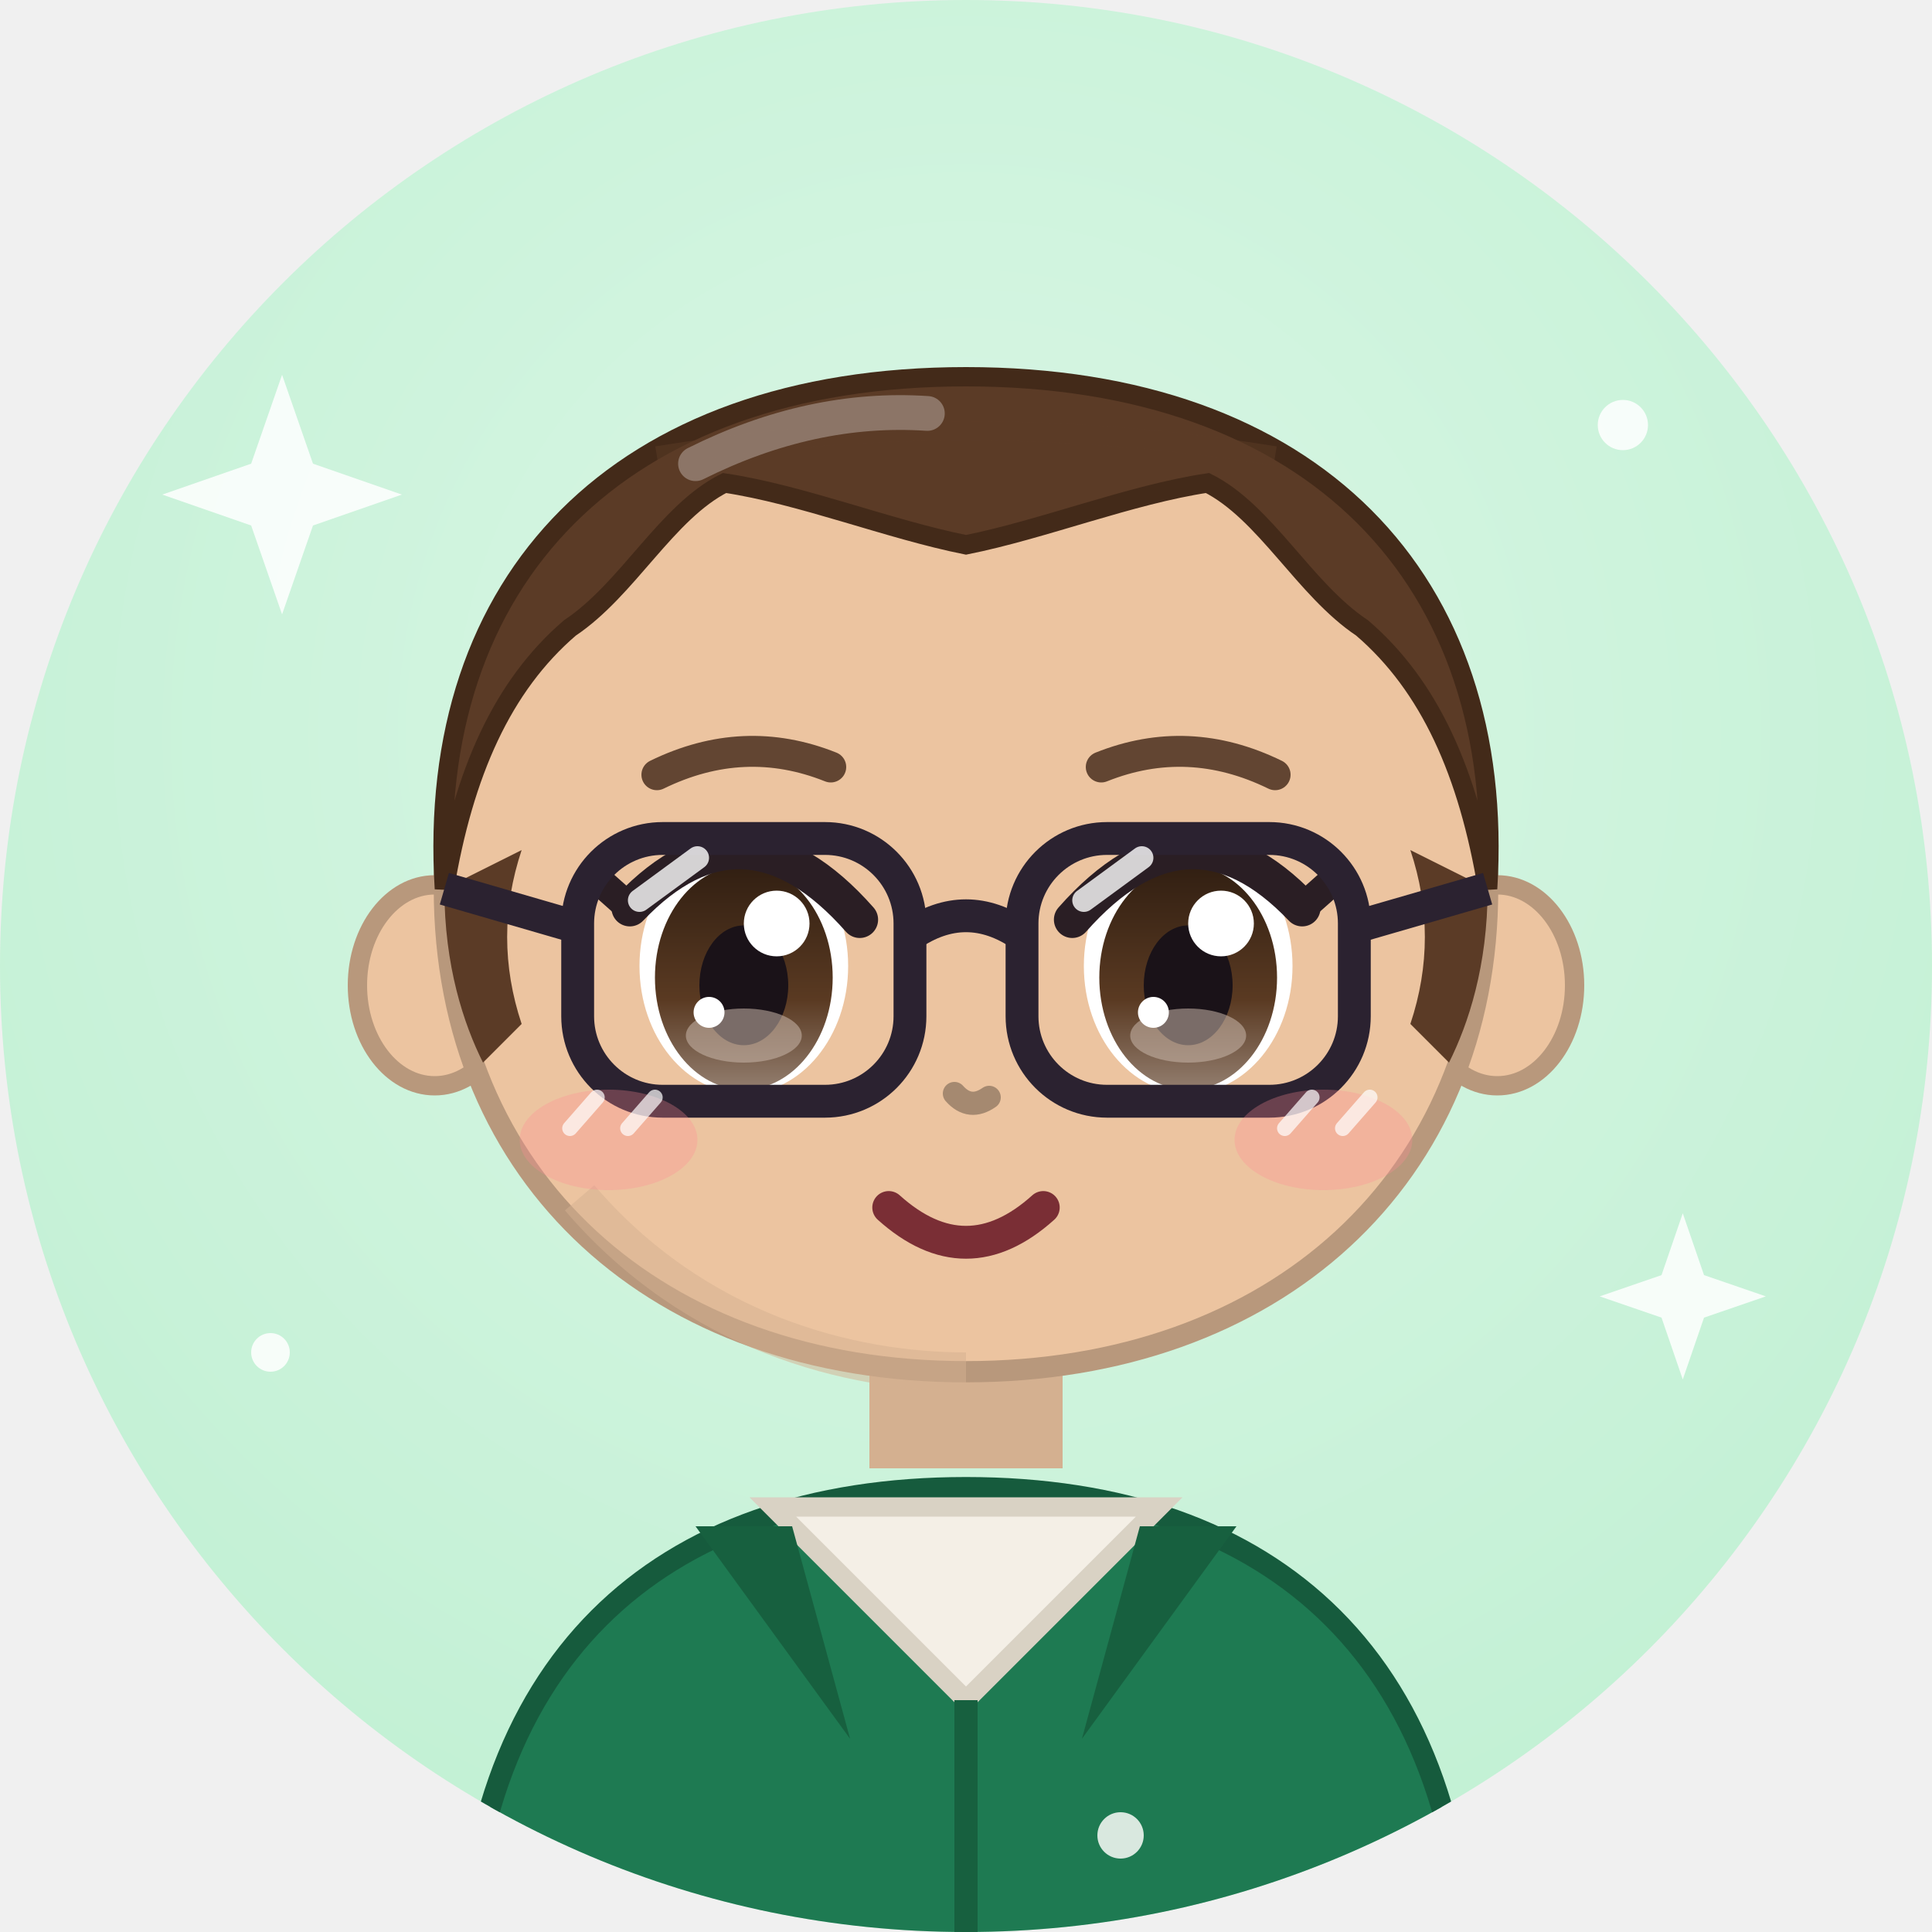
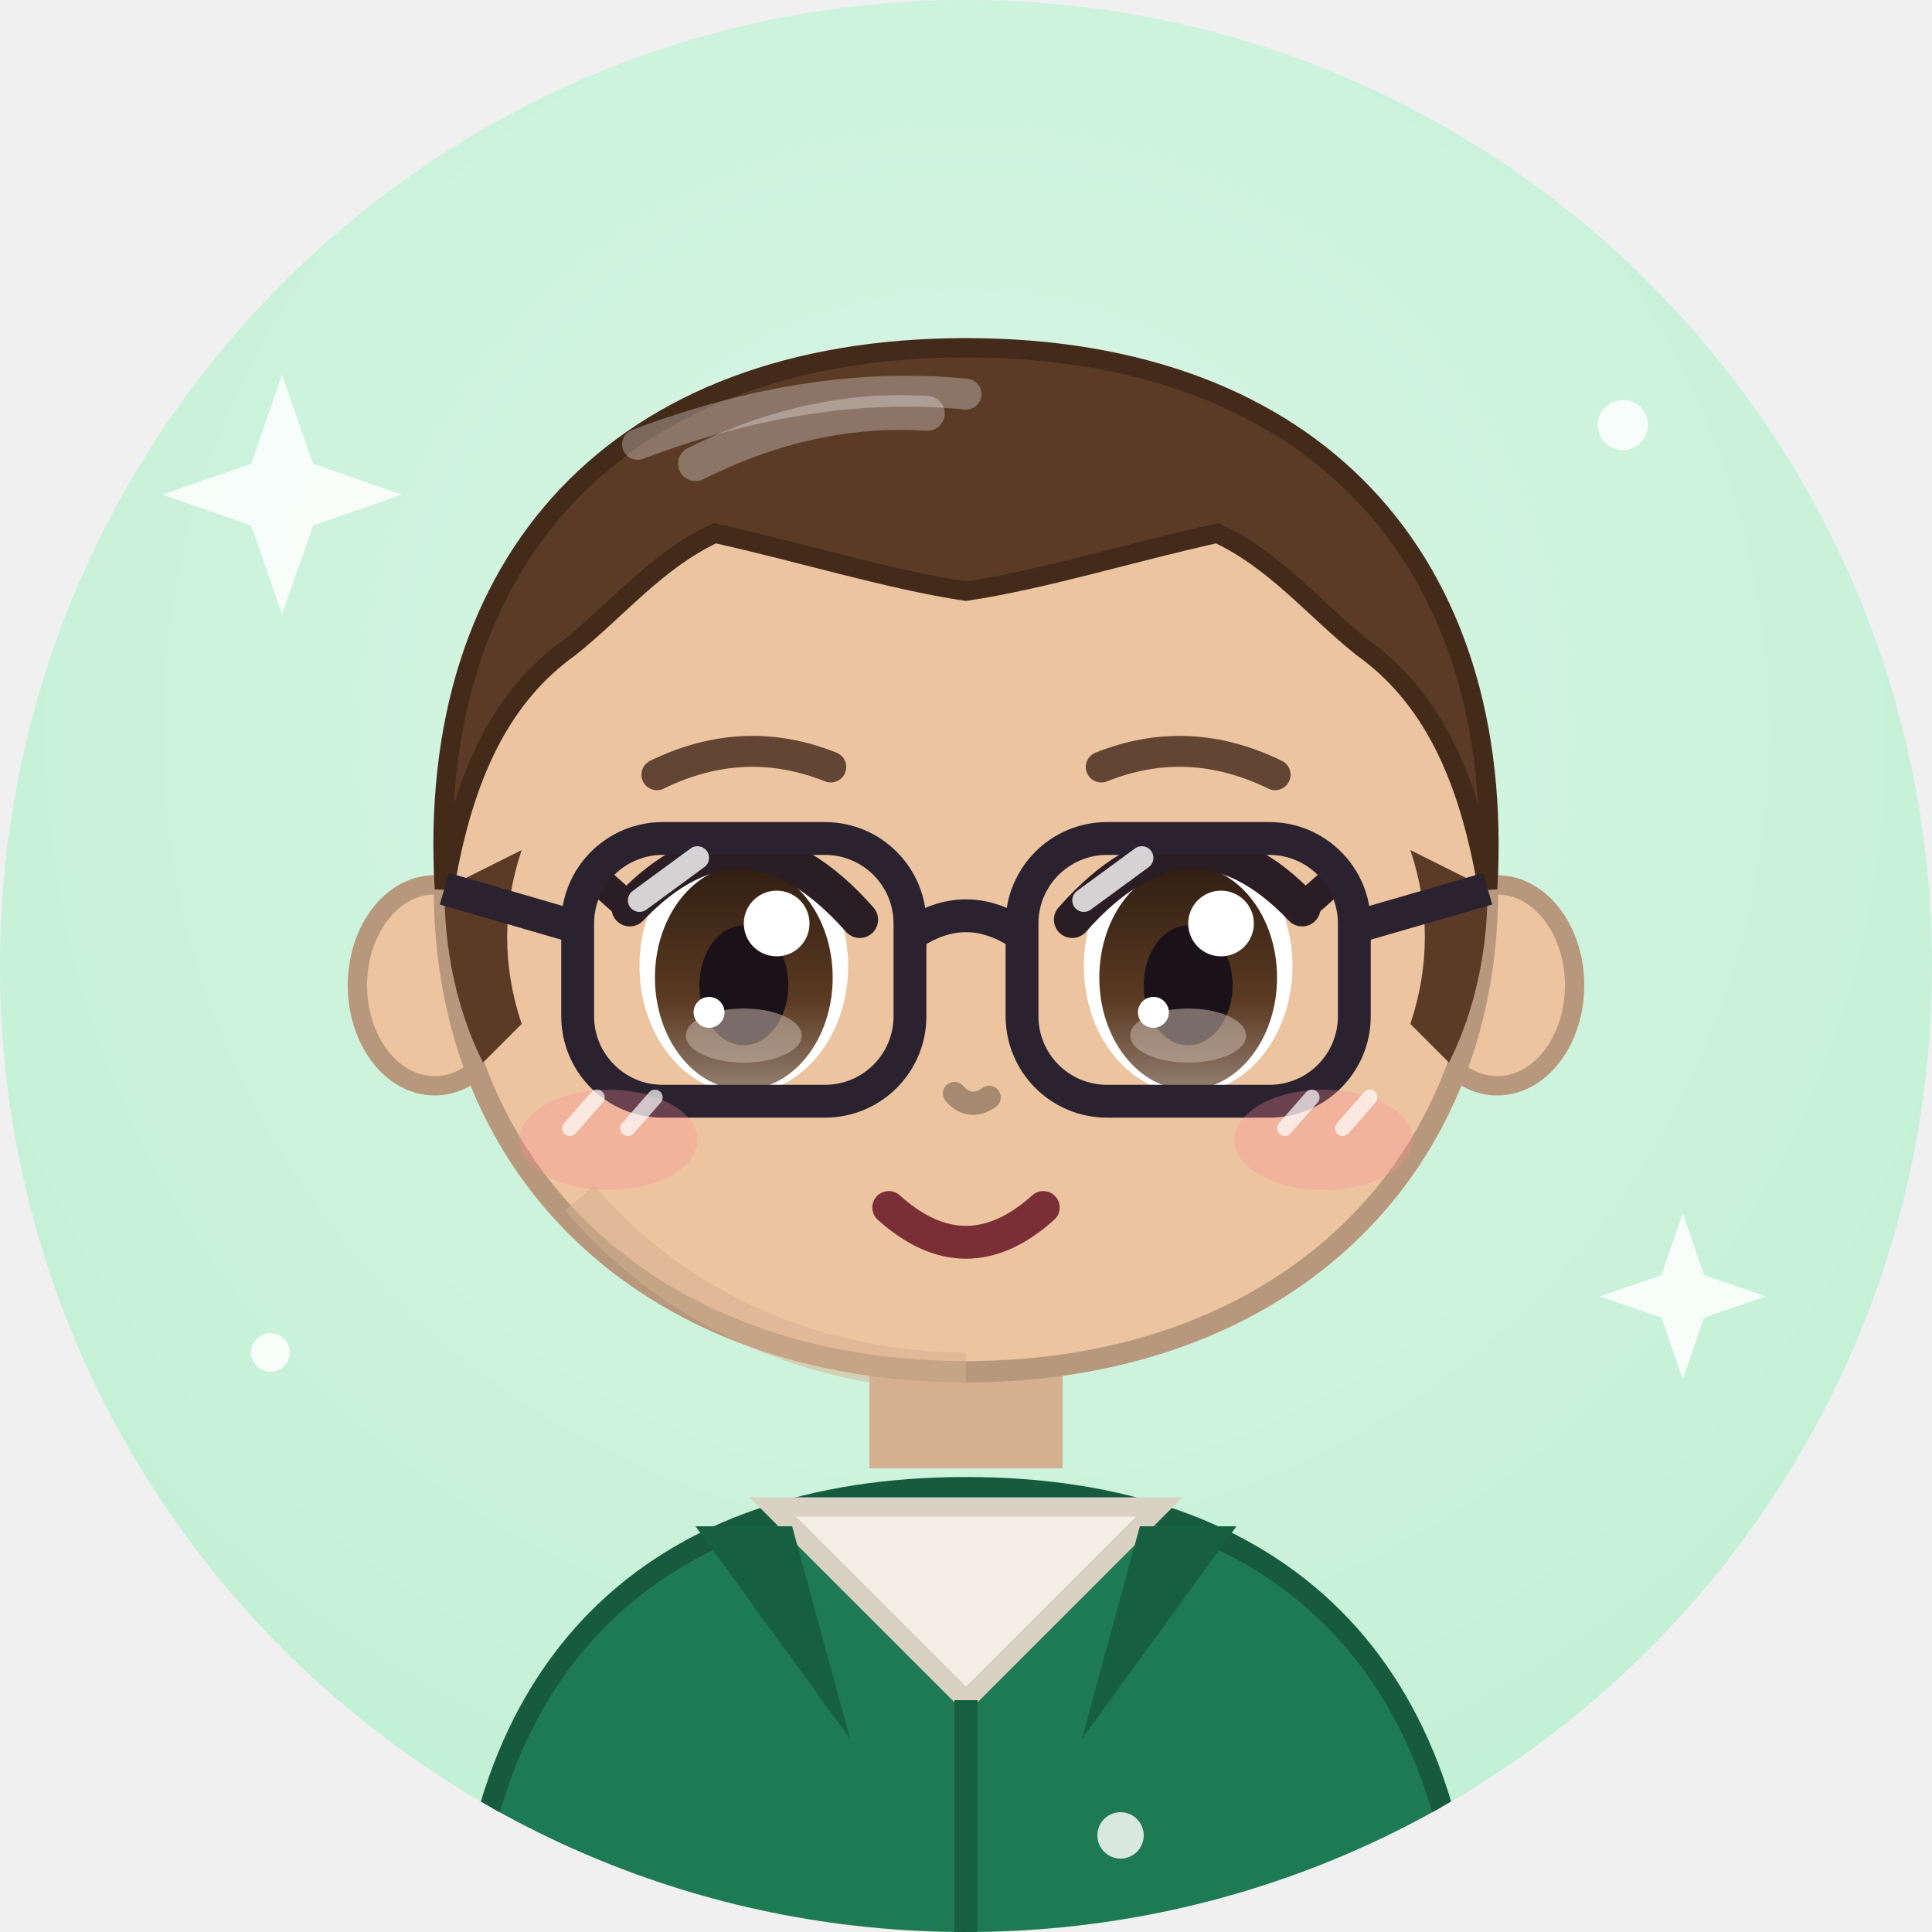
<svg xmlns="http://www.w3.org/2000/svg" viewBox="0 0 100 100" role="img" aria-label="you">
  <defs>
    <clipPath id="c">
      <circle cx="50" cy="50" r="50" />
    </clipPath>
    <radialGradient id="bg" cx="50%" cy="38%" r="70%">
      <stop offset="0" stop-color="#dbf6e6" />
      <stop offset="1" stop-color="#bff0d2" />
    </radialGradient>
    <linearGradient id="iris" x1="0" y1="0" x2="0" y2="1">
      <stop offset="0" stop-color="#311f12" />
      <stop offset=".6" stop-color="#5a3a22" />
      <stop offset="1" stop-color="#937e6f" />
    </linearGradient>
  </defs>
  <g clip-path="url(#c)">
    <rect width="100" height="100" fill="url(#bg)" />
    <g fill="#fff" opacity="0.85">
      <path d="M13 24 l1.6 -4.6 l1.6 4.6 l4.6 1.6 l-4.6 1.6 l-1.6 4.6 l-1.6 -4.6 l-4.6 -1.6Z" />
      <path d="M86 66 l1.1 -3.2 l1.1 3.2 l3.2 1.1 l-3.2 1.1 l-1.1 3.2 l-1.1 -3.2 l-3.2 -1.1Z" />
      <circle cx="84" cy="22" r="1.3" />
      <circle cx="14" cy="70" r="1" />
    </g>
    <rect x="45" y="66" width="10" height="10" fill="#d4b090" />
    <path d="M24 104 C24 86 34 77 50 77 C66 77 76 86 76 104Z" fill="#1e7a52" stroke="#165b3d" stroke-width="1.1" />
    <path d="M40 78 L50 88 L60 78Z" fill="#f4efe6" stroke="#d9d2c4" stroke-width="1" />
    <path d="M36 79 L44 90 L41 79Z M64 79 L56 90 L59 79Z" fill="#17603f" />
    <path d="M50 88 V104" stroke="#17603f" stroke-width="1.2" />
    <circle cx="58" cy="95" r="1.2" fill="#d9e8df" />
    <ellipse cx="22.5" cy="51" rx="4" ry="5.2" fill="#ecc4a0" stroke="#b8987c" stroke-width="1" />
    <ellipse cx="77.5" cy="51" rx="4" ry="5.2" fill="#ecc4a0" stroke="#b8987c" stroke-width="1" />
    <path d="M23 46 C23 29 35 20 50 20 C65 20 77 29 77 46 C77 61 66 71 50 71 C34 71 23 61 23 46Z" fill="#ecc4a0" stroke="#b8987c" stroke-width="1.1" />
    <path d="M30 62 C36 69 44 71 50 71" stroke="#d4b090" stroke-width="2" fill="none" opacity=".5" />
-     <path d="M23 46 C22 30 32 19.5 50 19.5 C68 19.5 78 30 77 46 C76 40 74 35.5 70.5 32.5 C67.5 30.5 65.5 26.5 62.5 25 C58.5 25.6 54 27.4 50 28.2 C46 27.4 41.5 25.6 37.5 25 C34.5 26.5 32.5 30.5 29.5 32.5 C26 35.5 24 40 23 46Z" fill="#5b3b26" stroke="#432a19" stroke-width="1" />
-     <path d="M34 23.6 Q50 21 66 23.6" stroke="#5b3b26" stroke-width="1" fill="none" opacity=".5" />
+     <path d="M23 46 C22 29 32 18 50 18 C68 18 78 29 77 46 C76 40 74 36 70.5 33.5 C68 31.5 66 29 63 27.6 C58.5 28.6 54 30 50 30.6 C46 30 41.5 28.6 37 27.6 C34 29 32 31.5 29.5 33.5 C26 36 24 40 23 46Z" fill="#5b3b26" stroke="#432a19" stroke-width="1" />
+     <path d="M33 23 Q42 19.6 50 20.4" stroke="#fff" stroke-width="1.6" fill="none" stroke-linecap="round" opacity=".3" />
    <path d="M23 46 C23 50 24 53 25 55 L27 53 C26 50 26 47 27 44Z M77 46 C77 50 76 53 75 55 L73 53 C74 50 74 47 73 44Z" fill="#5b3b26" />
    <path d="M36 24 Q42 21 48 21.4" stroke="#fff" stroke-width="1.8" fill="none" stroke-linecap="round" opacity=".3" />
    <ellipse cx="38.5" cy="50" rx="5.4" ry="6.6" fill="#fff" />
    <ellipse cx="38.5" cy="50.6" rx="4.6" ry="5.8" fill="url(#iris)" />
    <ellipse cx="38.5" cy="51" rx="2.3" ry="3.1" fill="#1a1218" />
    <ellipse cx="38.5" cy="53.6" rx="3" ry="1.4" fill="#c9b6a9" opacity=".55" />
    <circle cx="40.2" cy="47.8" r="1.7" fill="#fff" />
    <circle cx="36.7" cy="52.4" r=".8" fill="#fff" />
    <path d="M44.5 47.6 Q38.5 40.8 32.6 47" stroke="#2a1e24" stroke-width="1.9" fill="none" stroke-linecap="round" />
    <path d="M32.6 47 l-1.8 -1.6" stroke="#2a1e24" stroke-width="1.5" fill="none" stroke-linecap="round" />
    <ellipse cx="61.5" cy="50" rx="5.4" ry="6.6" fill="#fff" />
    <ellipse cx="61.5" cy="50.6" rx="4.6" ry="5.8" fill="url(#iris)" />
    <ellipse cx="61.5" cy="51" rx="2.3" ry="3.1" fill="#1a1218" />
    <ellipse cx="61.5" cy="53.6" rx="3" ry="1.4" fill="#c9b6a9" opacity=".55" />
    <circle cx="63.2" cy="47.8" r="1.7" fill="#fff" />
    <circle cx="59.7" cy="52.4" r=".8" fill="#fff" />
    <path d="M55.5 47.6 Q61.5 40.8 67.4 47" stroke="#2a1e24" stroke-width="1.9" fill="none" stroke-linecap="round" />
    <path d="M67.4 47 l1.8 -1.6" stroke="#2a1e24" stroke-width="1.5" fill="none" stroke-linecap="round" />
    <path d="M34.0 40.1 Q38.5 37.9 43.0 39.7 M57.0 39.7 Q61.5 37.9 66.0 40.1" stroke="#4a2f1e" stroke-width="1.6" fill="none" stroke-linecap="round" opacity=".85" />
    <g fill="none" stroke="#2b2230" stroke-width="1.7">
      <rect x="29.9" y="43.4" width="17.2" height="13.6" rx="4.4" />
      <rect x="52.9" y="43.4" width="17.2" height="13.6" rx="4.4" />
      <path d="M47.1 48.4 Q50 46.4 52.9 48.4 M29.9 48 L23 46 M70.1 48 L77 46" />
    </g>
    <path d="M33.1 46.6 l3 -2.2 M56.1 46.6 l3 -2.2" stroke="#fff" stroke-width="1.2" stroke-linecap="round" opacity=".8" />
    <path d="M49.4 56.6 q.8 .9 1.8 .2" stroke="#a58970" stroke-width="1.2" fill="none" stroke-linecap="round" />
    <path d="M46 62.5 Q50 66.1 54 62.5" stroke="#7a2e35" stroke-width="1.7" fill="none" stroke-linecap="round" />
    <ellipse cx="31.5" cy="59" rx="4.6" ry="2.6" fill="#ff8a95" opacity="0.3" />
    <ellipse cx="68.5" cy="59" rx="4.6" ry="2.6" fill="#ff8a95" opacity="0.3" />
    <path d="M29.5 58.4 l1.4 -1.6 M32.5 58.4 l1.4 -1.6 M66.5 58.4 l1.4 -1.6 M69.5 58.4 l1.4 -1.6" stroke="#fff" stroke-width=".8" stroke-linecap="round" opacity=".7" />
  </g>
</svg>
